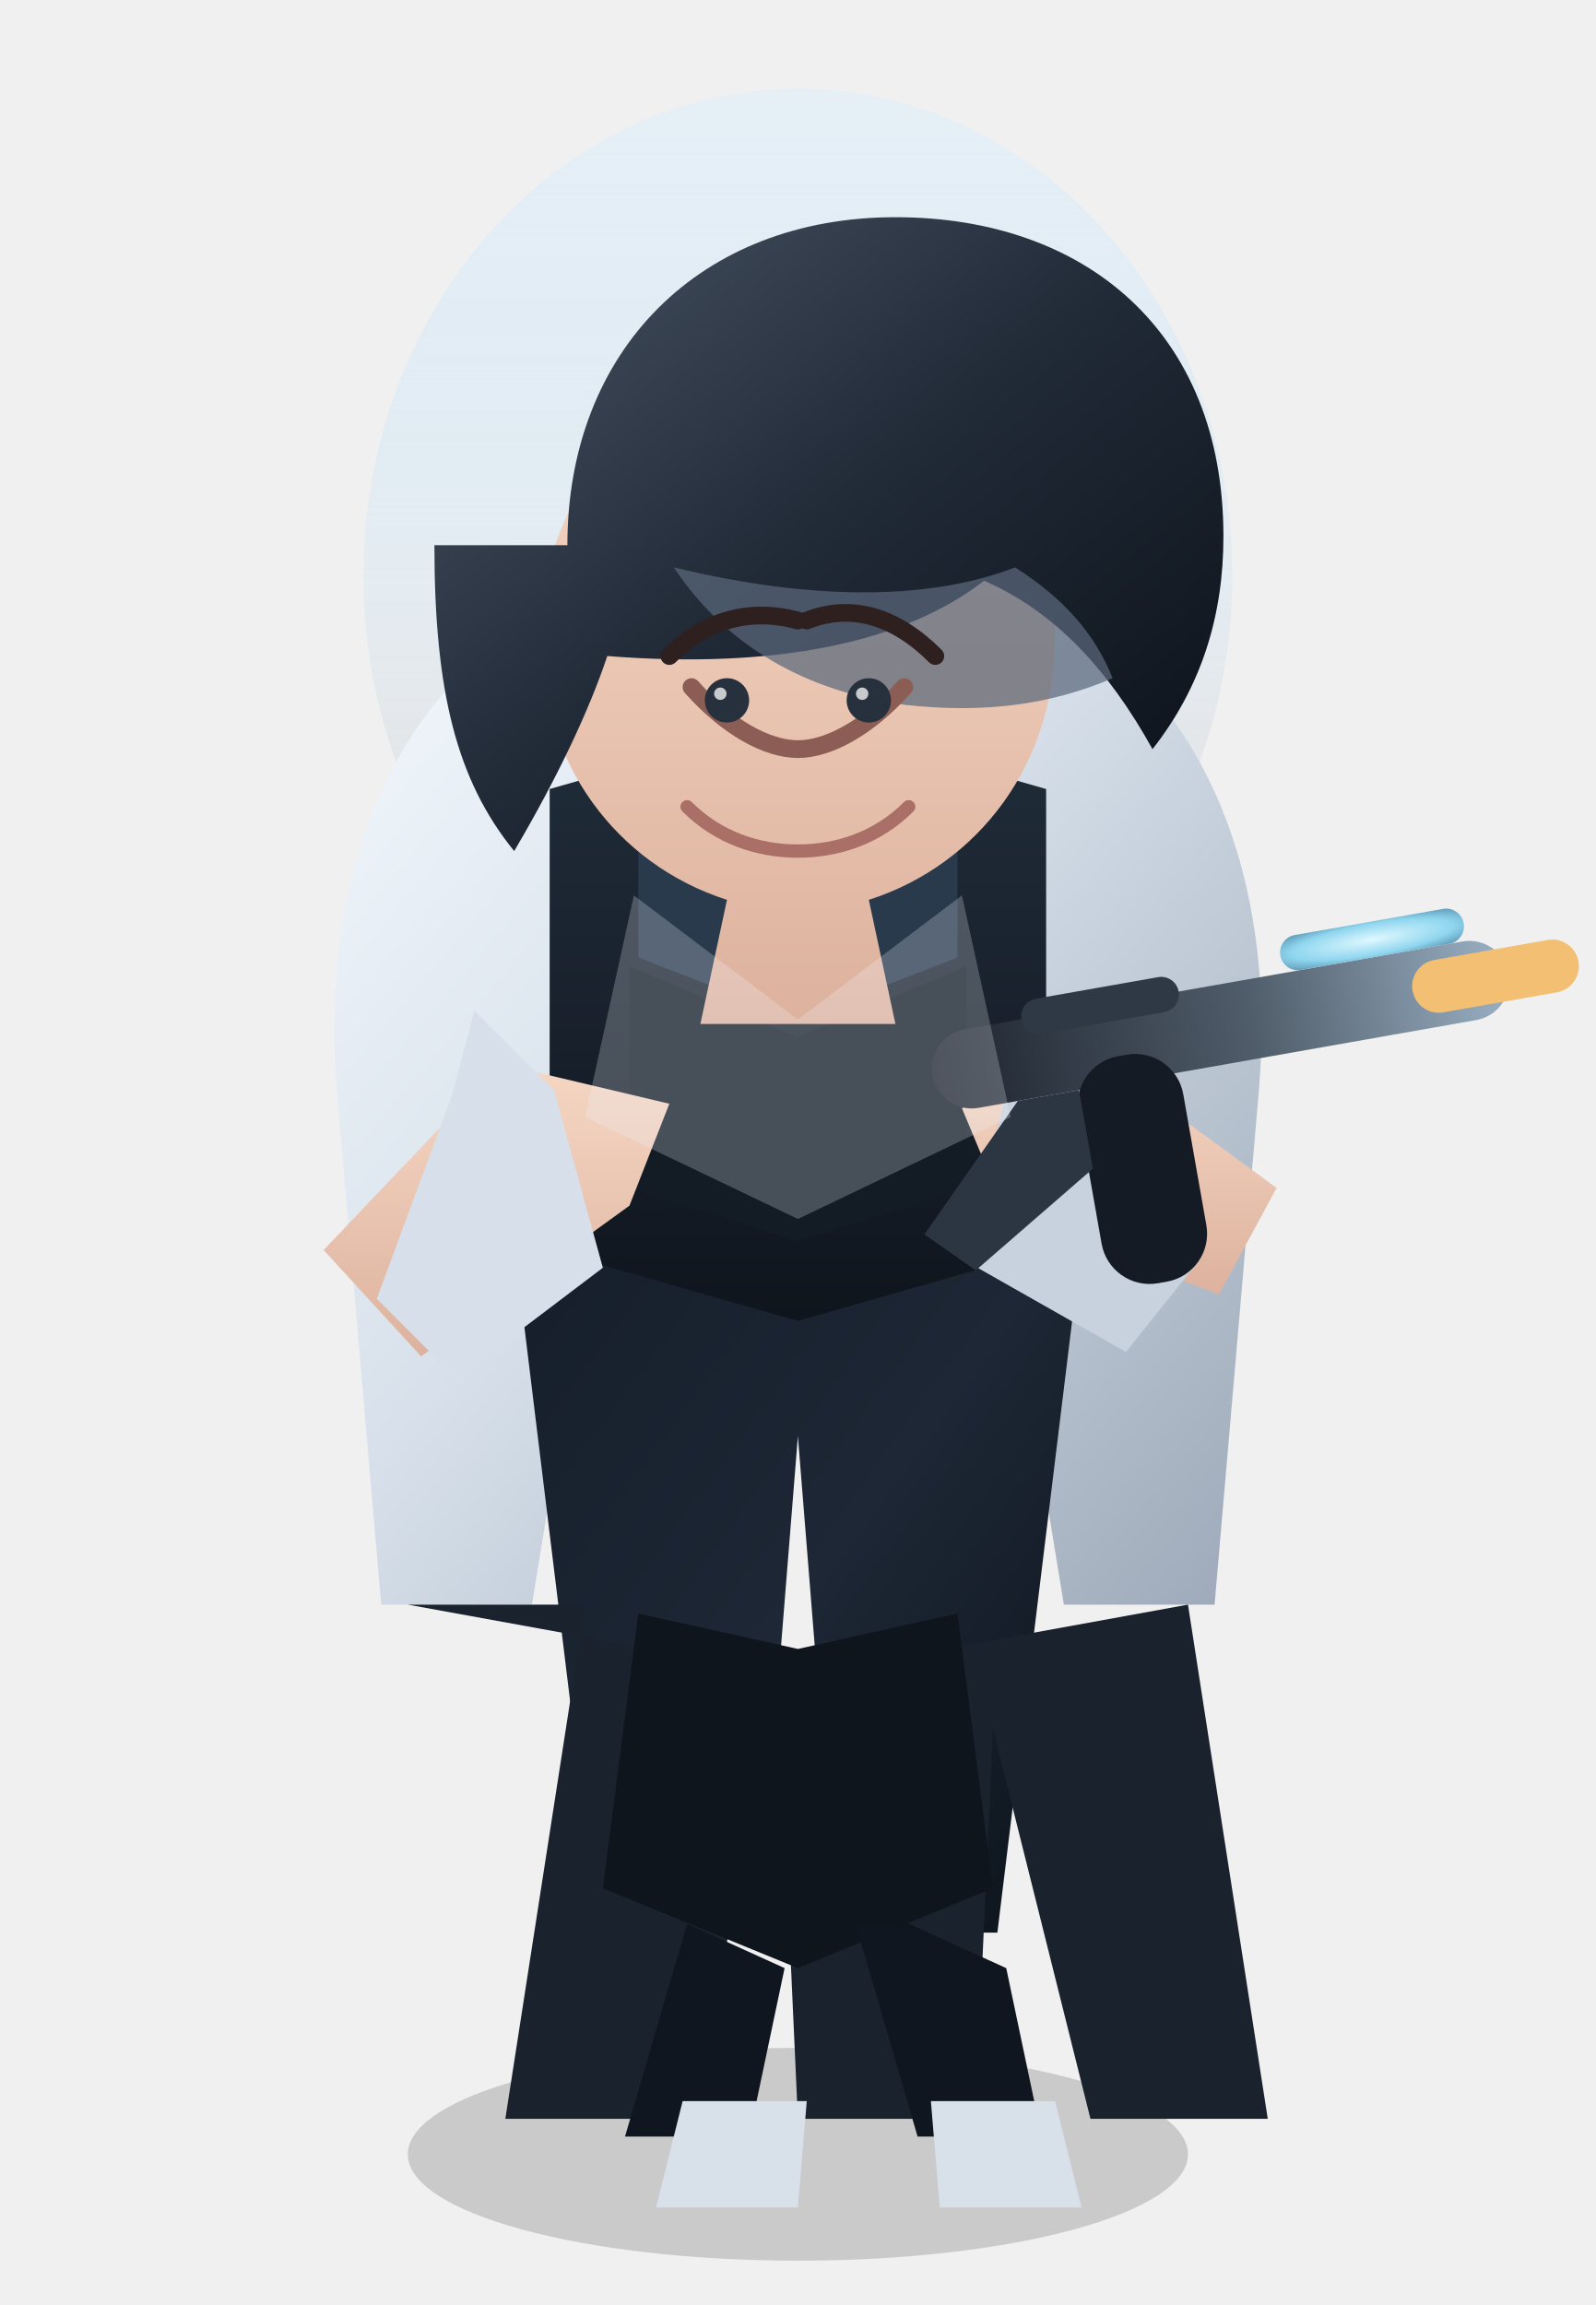
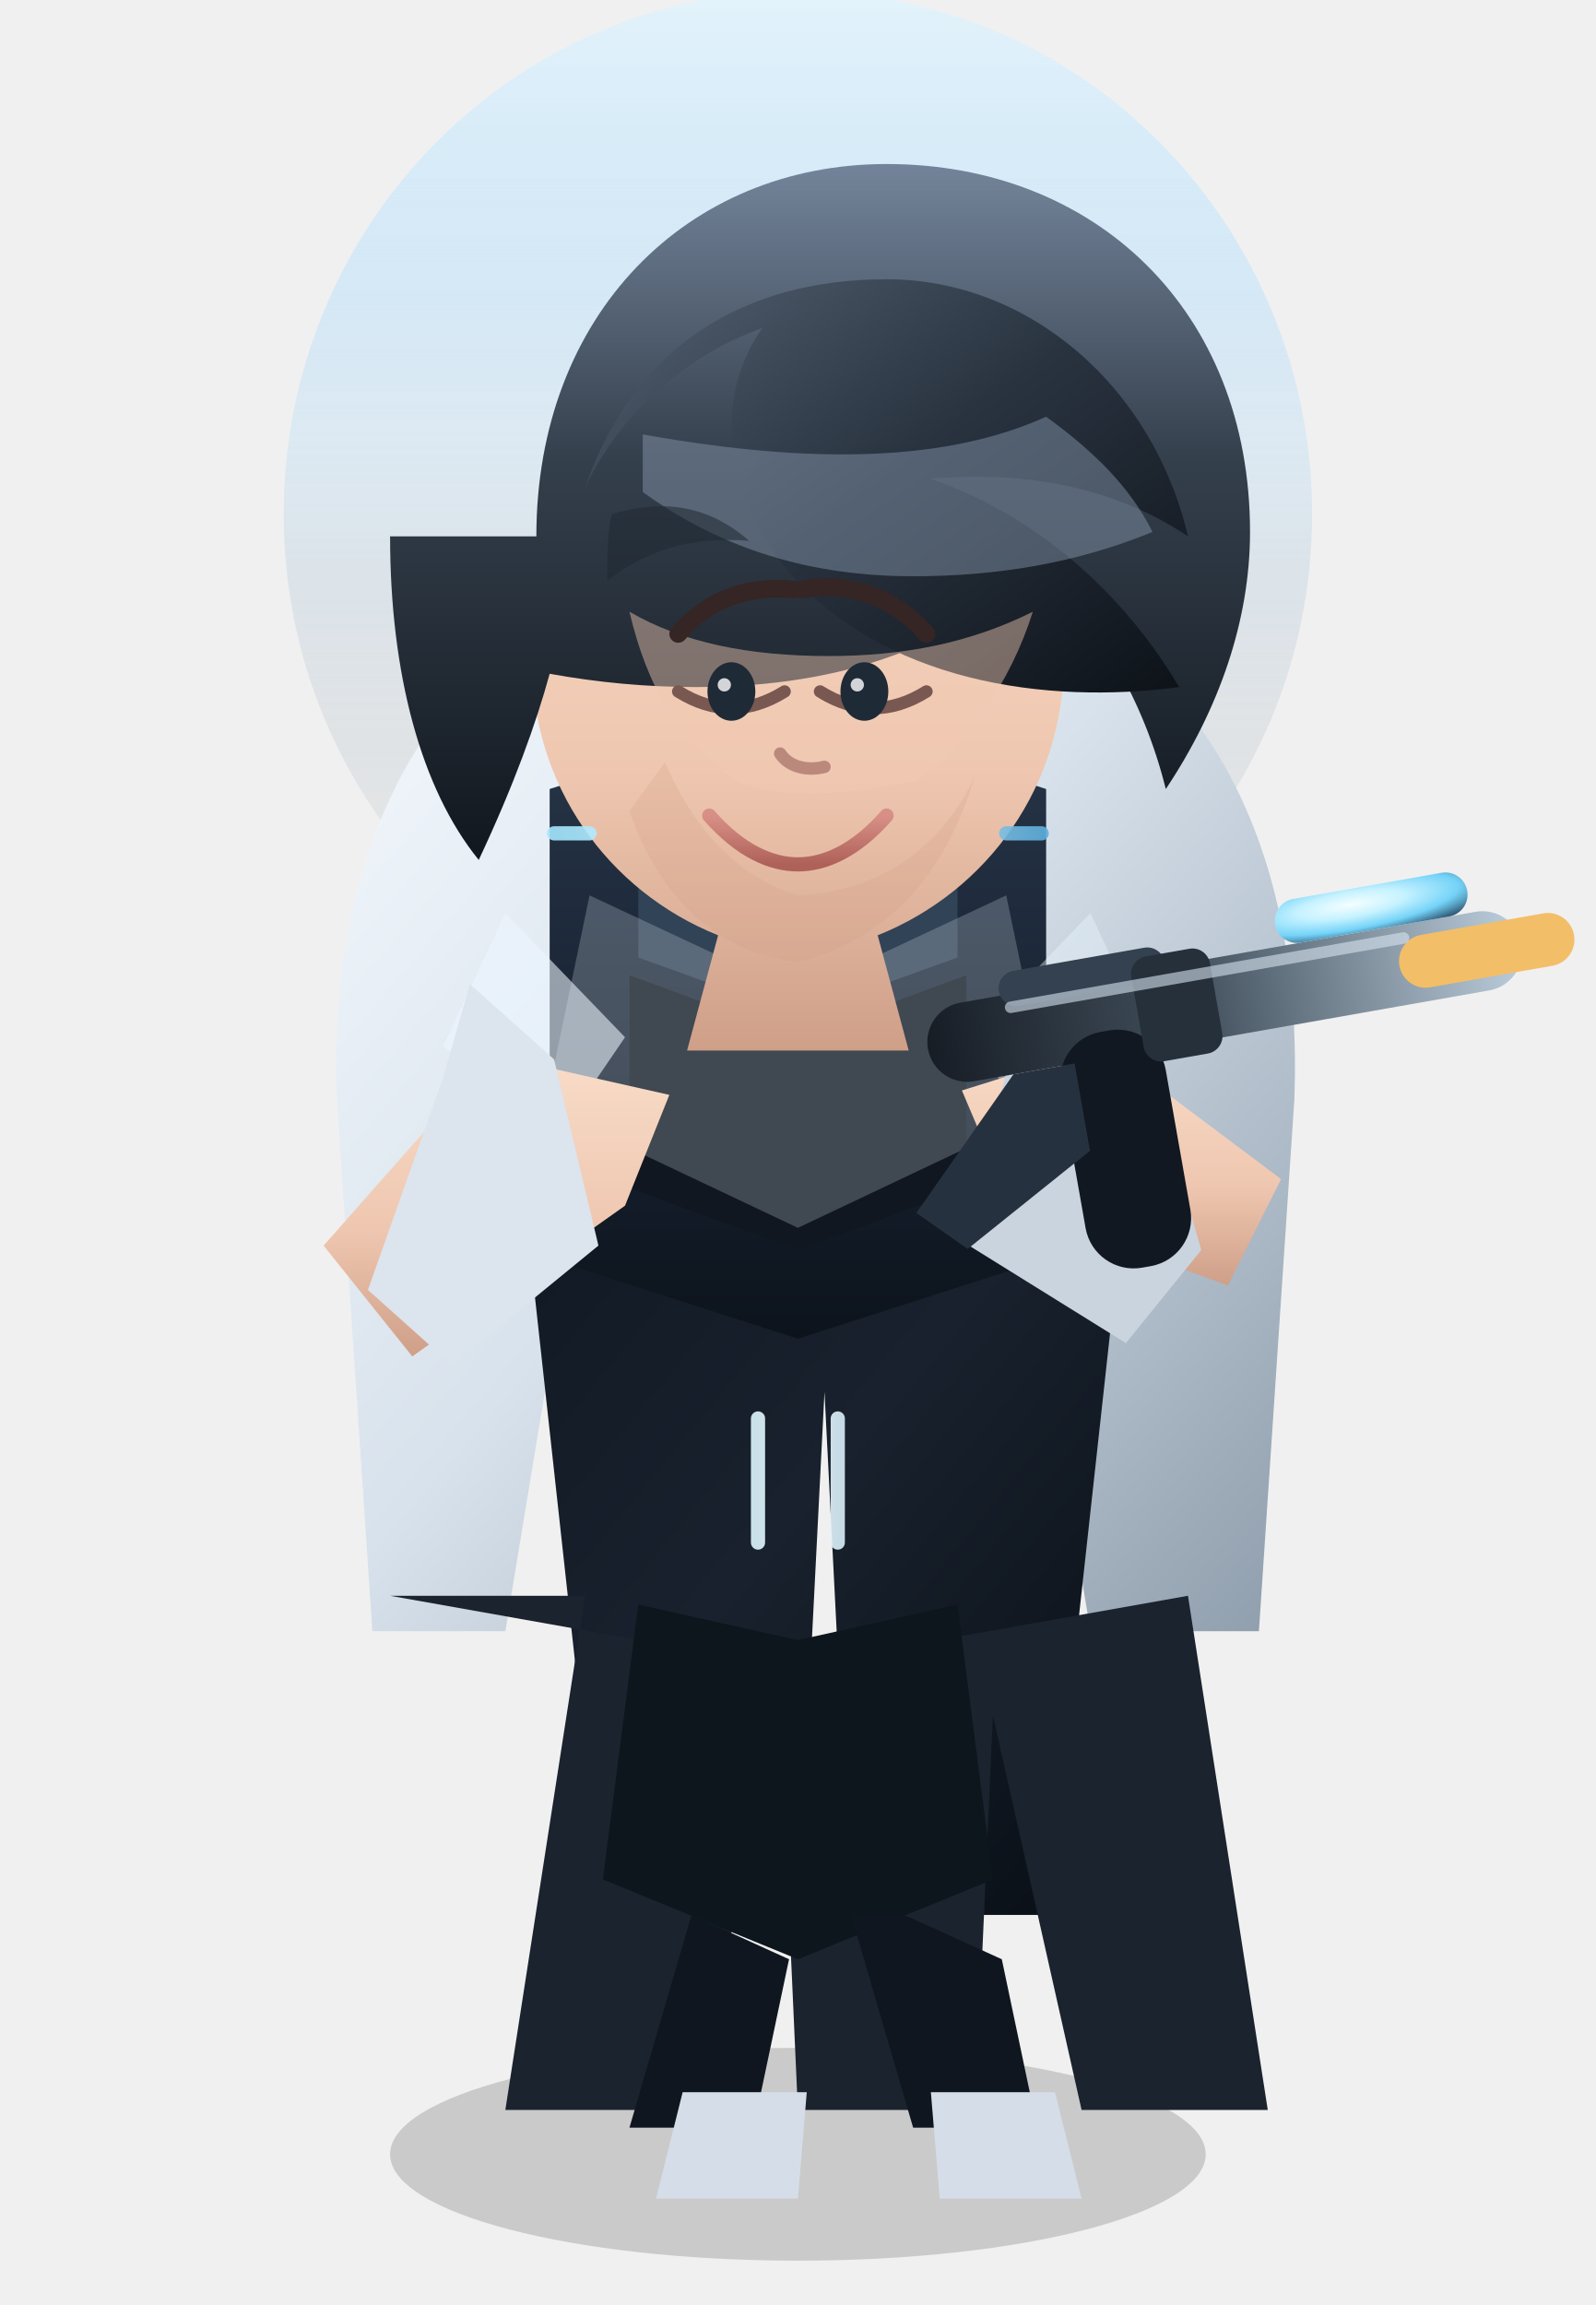
<svg xmlns="http://www.w3.org/2000/svg" viewBox="0 0 360 520">
  <defs>
-     <linearGradient id="bgGlow" x1="0" x2="0" y1="0" y2="1">
-       <stop offset="0" stop-color="#d9efff" stop-opacity=".42" />
-       <stop offset=".5" stop-color="#9fd7ff" stop-opacity=".14" />
-       <stop offset="1" stop-color="#0c1622" stop-opacity="0" />
+     <linearGradient id="bgAura" x1="0" x2="0" y1="0" y2="1">
+       <stop offset="0" stop-color="#dff4ff" stop-opacity=".72" />
+       <stop offset=".42" stop-color="#8ed0ff" stop-opacity=".2" />
+       <stop offset="1" stop-color="#081019" stop-opacity="0" />
    </linearGradient>
-     <linearGradient id="coatOuter" x1="0" x2="1" y1="0" y2="1">
-       <stop offset="0" stop-color="#f6fbff" />
-       <stop offset=".45" stop-color="#d8e1eb" />
-       <stop offset="1" stop-color="#9ca8b8" />
+     <linearGradient id="coatShell" x1="0" x2="1" y1="0" y2="1">
+       <stop offset="0" stop-color="#f7fbff" />
+       <stop offset=".48" stop-color="#d8e2ec" />
+       <stop offset="1" stop-color="#8e9dac" />
    </linearGradient>
-     <linearGradient id="coatInner" x1="0" x2="1" y1="0" y2="1">
-       <stop offset="0" stop-color="#141c28" />
-       <stop offset=".55" stop-color="#1d2735" />
-       <stop offset="1" stop-color="#0b121a" />
+     <linearGradient id="coatShadow" x1="0" x2="1" y1="0" y2="1">
+       <stop offset="0" stop-color="#0f1721" />
+       <stop offset=".5" stop-color="#18212d" />
+       <stop offset="1" stop-color="#090e15" />
    </linearGradient>
-     <linearGradient id="armor" x1="0" x2="0" y1="0" y2="1">
-       <stop offset="0" stop-color="#212d3b" />
-       <stop offset="1" stop-color="#0f151d" />
+     <linearGradient id="armorPlate" x1="0" x2="0" y1="0" y2="1">
+       <stop offset="0" stop-color="#283649" />
+       <stop offset=".6" stop-color="#172231" />
+       <stop offset="1" stop-color="#0c131b" />
    </linearGradient>
-     <linearGradient id="weapon" x1="0" x2="1">
-       <stop offset="0" stop-color="#1d232d" />
-       <stop offset=".55" stop-color="#4f5c69" />
-       <stop offset="1" stop-color="#9ab0c4" />
+     <linearGradient id="trimGlow" x1="0" x2="1">
+       <stop offset="0" stop-color="#a4e7ff" />
+       <stop offset=".52" stop-color="#effbff" />
+       <stop offset="1" stop-color="#5fb0dd" />
    </linearGradient>
-     <linearGradient id="hair" x1="0" x2="1" y1="0" y2="1">
-       <stop offset="0" stop-color="#4a5667" />
-       <stop offset=".5" stop-color="#202936" />
-       <stop offset="1" stop-color="#0a1017" />
+     <linearGradient id="hairFront" x1="0" x2="1" y1="0" y2="1">
+       <stop offset="0" stop-color="#546272" />
+       <stop offset=".48" stop-color="#293340" />
+       <stop offset="1" stop-color="#0d1218" />
+     </linearGradient>
+     <linearGradient id="hairBack" x1="0" x2="0" y1="0" y2="1">
+       <stop offset="0" stop-color="#73849a" />
+       <stop offset=".42" stop-color="#35404d" />
+       <stop offset="1" stop-color="#11171e" />
+     </linearGradient>
+     <linearGradient id="skin" x1="0" x2="0" y1="0" y2="1">
+       <stop offset="0" stop-color="#f8dcc8" />
+       <stop offset=".58" stop-color="#efc7b0" />
+       <stop offset="1" stop-color="#cf9f88" />
+     </linearGradient>
+     <linearGradient id="lipShade" x1="0" x2="0" y1="0" y2="1">
+       <stop offset="0" stop-color="#d89086" />
+       <stop offset="1" stop-color="#ae6159" />
    </linearGradient>
    <linearGradient id="scarf" x1="0" x2="1" y1="0" y2="1">
-       <stop offset="0" stop-color="#ee7a65" />
-       <stop offset="1" stop-color="#a73e34" />
+       <stop offset="0" stop-color="#f18663" />
+       <stop offset=".52" stop-color="#d45444" />
+       <stop offset="1" stop-color="#8f2f2e" />
    </linearGradient>
-     <linearGradient id="skin" x1="0" x2="0" y1="0" y2="1">
-       <stop offset="0" stop-color="#f5d7c4" />
-       <stop offset="1" stop-color="#ddb29e" />
+     <linearGradient id="gunMetal" x1="0" x2="1">
+       <stop offset="0" stop-color="#171d25" />
+       <stop offset=".45" stop-color="#42505d" />
+       <stop offset="1" stop-color="#bccddb" />
    </linearGradient>
-     <radialGradient id="visor" cx=".5" cy=".5" r=".8">
-       <stop offset="0" stop-color="#dff8ff" />
-       <stop offset=".55" stop-color="#8fd6ef" />
-       <stop offset="1" stop-color="#437696" />
+     <radialGradient id="visorGlow" cx=".4" cy=".35" r=".8">
+       <stop offset="0" stop-color="#f4feff" />
+       <stop offset=".35" stop-color="#c5f2ff" />
+       <stop offset=".7" stop-color="#74d3f8" />
+       <stop offset="1" stop-color="#315b78" />
    </radialGradient>
  </defs>
-   <ellipse cx="180" cy="486" rx="88" ry="24" fill="#000" fill-opacity=".16" />
-   <ellipse cx="180" cy="130" rx="98" ry="110" fill="url(#bgGlow)" />
-   <g transform="translate(0 4)">
-     <path d="M180 112l58 22c34 20 50 60 46 108l-10 116h-34l-18-110-42 24-42-24-18 110H86l-10-116c-4-48 12-88 46-108l58-22z" fill="url(#coatOuter)" />
-     <path d="M113 252l22 180h36l9-112 9 112h36l22-180-29 16-38-20-38 20-29-16z" fill="url(#coatInner)" />
-     <path d="M124 174l56-16 56 16v104l-56 16-56-16V174z" fill="url(#armor)" />
-     <path d="M144 184h72v28l-36 14-36-14v-28z" fill="#2a3a4d" />
-     <path d="M142 214l38 16 38-16v50l-38 12-38-12v-50z" fill="#131b25" />
-     <path d="M166 164h28l16 24-30 20-30-20 16-24z" fill="url(#scarf)" />
-     <path d="M180 80c-32 0-58 24-58 60 0 28 17 51 42 59l-6 28h44l-6-28c25-8 42-31 42-59 0-36-26-60-58-60z" fill="url(#skin)" />
-     <path d="M128 119c0-44 30-74 74-74 43 0 74 26 74 72 0 18-5 34-16 48-10-18-22-31-38-38-18 14-47 20-85 17-4 12-11 27-21 44-13-16-18-36-18-69z" fill="url(#hair)" />
-     <path d="M152 124c12 18 30 28 52 31 18 2 33 0 47-6-4-10-11-18-22-25-18 7-44 8-77 0z" fill="#5a687c" fill-opacity=".72" />
-     <path d="M156 151c8 9 17 14 24 14s16-5 24-14" fill="none" stroke="#8c5d54" stroke-width="4" stroke-linecap="round" />
-     <path d="M155 178c7 7 16 10 25 10s18-3 25-10" fill="none" stroke="#aa6f66" stroke-width="3" stroke-linecap="round" />
-     <path d="M151 144c8-8 18-11 29-8" fill="none" stroke="#2f2020" stroke-width="4" stroke-linecap="round" />
-     <path d="M182 136c10-4 20-1 29 8" fill="none" stroke="#2f2020" stroke-width="4" stroke-linecap="round" />
-     <circle cx="164" cy="154" r="5" fill="#27313d" />
-     <circle cx="196" cy="154" r="5" fill="#27313d" />
-     <circle cx="162.5" cy="152.5" r="1.4" fill="#fff" fill-opacity=".74" />
-     <circle cx="194.5" cy="152.5" r="1.4" fill="#fff" fill-opacity=".74" />
-     <path d="M113 236l-40 42 22 24 47-34 9-23-38-9z" fill="url(#skin)" />
-     <path d="M247 234l41 30-13 24-48-18-10-24 30-12z" fill="url(#skin)" />
-     <path d="M107 224l18 18 11 40-33 25-18-18 17-46 5-19z" fill="#d7e0ea" />
-     <path d="M245 223l-18 20-10 37 37 21 16-20-12-44-13-14z" fill="#c8d2de" />
-     <g transform="translate(206 214) rotate(-10)">
-       <rect x="0" y="16" width="132" height="18" rx="9" fill="url(#weapon)" />
-       <rect x="82" y="8" width="42" height="8" rx="4" fill="url(#visor)" />
-       <rect x="31" y="28" width="24" height="52" rx="11" fill="#151b24" />
-       <rect x="22" y="12" width="36" height="8" rx="4" fill="#2f3946" />
-       <rect x="110" y="19" width="38" height="12" rx="6" fill="#f2bf73" />
-       <path d="M18 34l-26 26 10 10 30-18V34H18z" fill="#2c3643" />
+   <ellipse cx="180" cy="486" rx="92" ry="24" fill="#000" fill-opacity=".16" />
+   <ellipse cx="180" cy="116" rx="116" ry="118" fill="url(#bgAura)" />
+   <g transform="translate(0 2)">
+     <path d="M180 114l58 20c36 18 56 58 54 112l-8 120h-38l-18-109-48 27-48-27-18 109H84l-8-120c-2-54 18-94 54-112l50-18z" fill="url(#coatShell)" />
+     <path d="M116 248l20 182h44l6-118 6 118h44l20-182-32 18-44-21-44 21-32-18z" fill="url(#coatShadow)" />
+     <path d="M124 176l56-18 56 18v106l-56 18-56-18V176z" fill="url(#armorPlate)" />
+     <path d="M144 184h72v30l-36 13-36-13v-30z" fill="#314356" />
+     <path d="M142 218l38 14 38-14v48l-38 14-38-14v-48z" fill="#101720" />
+     <path d="M133 200l47 22 47-22 10 48-57 27-57-27 10-48z" fill="#eff8ff" fill-opacity=".22" />
+     <path d="M168 162h24l18 28-30 19-30-19 18-28z" fill="url(#scarf)" />
+     <path d="M114 204l-14 30 26 20 15-22-27-28z" fill="#ecf7ff" fill-opacity=".58" />
+     <path d="M246 204l14 30-26 20-15-22 27-28z" fill="#ecf7ff" fill-opacity=".4" />
+     <path d="M154 292h52" fill="none" stroke="url(#trimGlow)" stroke-width="4.2" stroke-linecap="round" />
+     <path d="M180 84c-34 0-60 27-60 63 0 28 17 52 42 62l-7 26h50l-7-26c25-10 42-34 42-62 0-36-26-63-60-63z" fill="url(#skin)" />
+     <path d="M121 119c0-50 34-84 79-84 47 0 82 33 82 83 0 20-7 40-19 58-5-20-15-37-29-51-17 18-43 28-77 28-11 0-22-1-33-3-3 11-8 25-16 42-13-16-20-42-20-73z" fill="url(#hairBack)" />
+     <path d="M132 108c8-17 23-30 40-36-10 14-10 35 5 54 22 26 59 31 89 27-13-22-33-39-56-47 24-2 43 3 58 13-8-34-36-58-68-58-32 0-57 15-68 47z" fill="url(#hairFront)" />
+     <path d="M145 109c18 13 38 19 61 19 19 0 37-3 54-10-5-10-13-18-24-26-22 10-52 11-91 4z" fill="#8b9cb2" fill-opacity=".45" />
+     <path d="M142 136c12 7 27 10 45 10 17 0 32-3 46-10-5 16-15 30-26 38-18 4-33 4-41 0-13-9-20-21-24-38z" fill="#f2cab4" fill-opacity=".45" />
+     <path d="M153 141c7-8 16-11 26-10" fill="none" stroke="#352524" stroke-width="4" stroke-linecap="round" />
+     <path d="M181 131c11-2 21 2 28 10" fill="none" stroke="#352524" stroke-width="4" stroke-linecap="round" />
+     <path d="M153 154c8 5 16 5 24 0" fill="none" stroke="#785850" stroke-width="2.8" stroke-linecap="round" />
+     <path d="M185 154c8 5 16 5 24 0" fill="none" stroke="#785850" stroke-width="2.8" stroke-linecap="round" />
+     <ellipse cx="165" cy="154" rx="5.4" ry="6.6" fill="#1f2a37" />
+     <ellipse cx="195" cy="154" rx="5.4" ry="6.6" fill="#1f2a37" />
+     <circle cx="163.4" cy="152.5" r="1.5" fill="#fff" fill-opacity=".8" />
+     <circle cx="193.4" cy="152.5" r="1.5" fill="#fff" fill-opacity=".8" />
+     <path d="M176 168c2 3 6 4 10 3" fill="none" stroke="#bb897c" stroke-width="2.8" stroke-linecap="round" />
+     <path d="M160 182c7 8 14 11 20 11 6 0 13-3 20-11" fill="none" stroke="url(#lipShade)" stroke-width="3.2" stroke-linecap="round" />
+     <path d="M150 170c7 16 17 26 30 30 18-1 32-10 40-27-7 23-20 37-40 42-18-2-31-14-38-34z" fill="#d39e88" fill-opacity=".24" />
+     <path d="M138 114c13-4 23-1 31 6-13-1-23 2-32 9 0-6 0-11 1-15z" fill="#202831" fill-opacity=".55" />
+     <path d="M111 236l-38 43 20 25 48-34 10-25-40-9z" fill="url(#skin)" />
+     <path d="M249 234l40 30-12 24-49-18-11-26 32-10z" fill="url(#skin)" />
+     <path d="M106 220l19 17 10 42-33 27-19-17 17-48 6-21z" fill="#dce4ee" />
+     <path d="M246 220l-19 20-10 38 37 23 17-21-13-45-12-15z" fill="#cad4df" />
+     <g transform="translate(205 210) rotate(-10)">
+       <rect x="0" y="16" width="136" height="18" rx="9" fill="url(#gunMetal)" />
+       <rect x="82" y="6" width="44" height="10" rx="5" fill="url(#visorGlow)" />
+       <rect x="108" y="19" width="40" height="12" rx="6" fill="#f3be68" />
+       <rect x="28" y="28" width="24" height="54" rx="11" fill="#111821" />
+       <rect x="18" y="11" width="38" height="8" rx="4" fill="#334150" />
+       <rect x="48" y="13" width="18" height="24" rx="4" fill="#25303b" />
+       <path d="M18 34l-27 27 10 10 31-17V34H18z" fill="#263140" />
+       <path d="M20 19h90" fill="none" stroke="#d6e3ef" stroke-width="2.6" stroke-linecap="round" stroke-opacity=".6" />
    </g>
-     <path d="M132 358l-18 116h40l22-88 4 88h40l4-88 22 88h40l-18-116-88 16-88-16z" fill="#1a222e" />
-     <path d="M144 360l36 8 36-8 8 62-44 18-44-18 8-62z" fill="#0e151d" />
-     <path d="M155 430l-14 48h28l8-38-22-10zm50 0l22 10 8 38h-28l-14-48z" fill="#10161f" />
-     <path d="M154 470h28l-2 24h-32l6-24zm56 0h28l6 24h-32l-2-24z" fill="#d8e1ea" />
-     <path d="M143 198l37 28 37-28 11 50-48 23-48-23 11-50z" fill="#eef4fa" fill-opacity=".24" />
+     <path d="M132 358l-18 116h42l20-89 4 89h40l4-89 20 89h42l-18-116-90 16-90-16z" fill="#1a232e" />
+     <path d="M144 360l36 8 36-8 8 62-44 18-44-18 8-62z" fill="#0d151d" />
+     <path d="M156 430l-14 48h28l8-38-22-10zm48 0l22 10 8 38h-28l-14-48z" fill="#0f161f" />
+     <path d="M154 470h28l-2 24h-32l6-24zm56 0h28l6 24h-32l-2-24z" fill="#d5dee8" />
+     <path d="M125 186h8m94 0h8m-64 132v28m18-28v28" fill="none" stroke="url(#trimGlow)" stroke-width="3.2" stroke-linecap="round" stroke-opacity=".9" />
  </g>
</svg>
